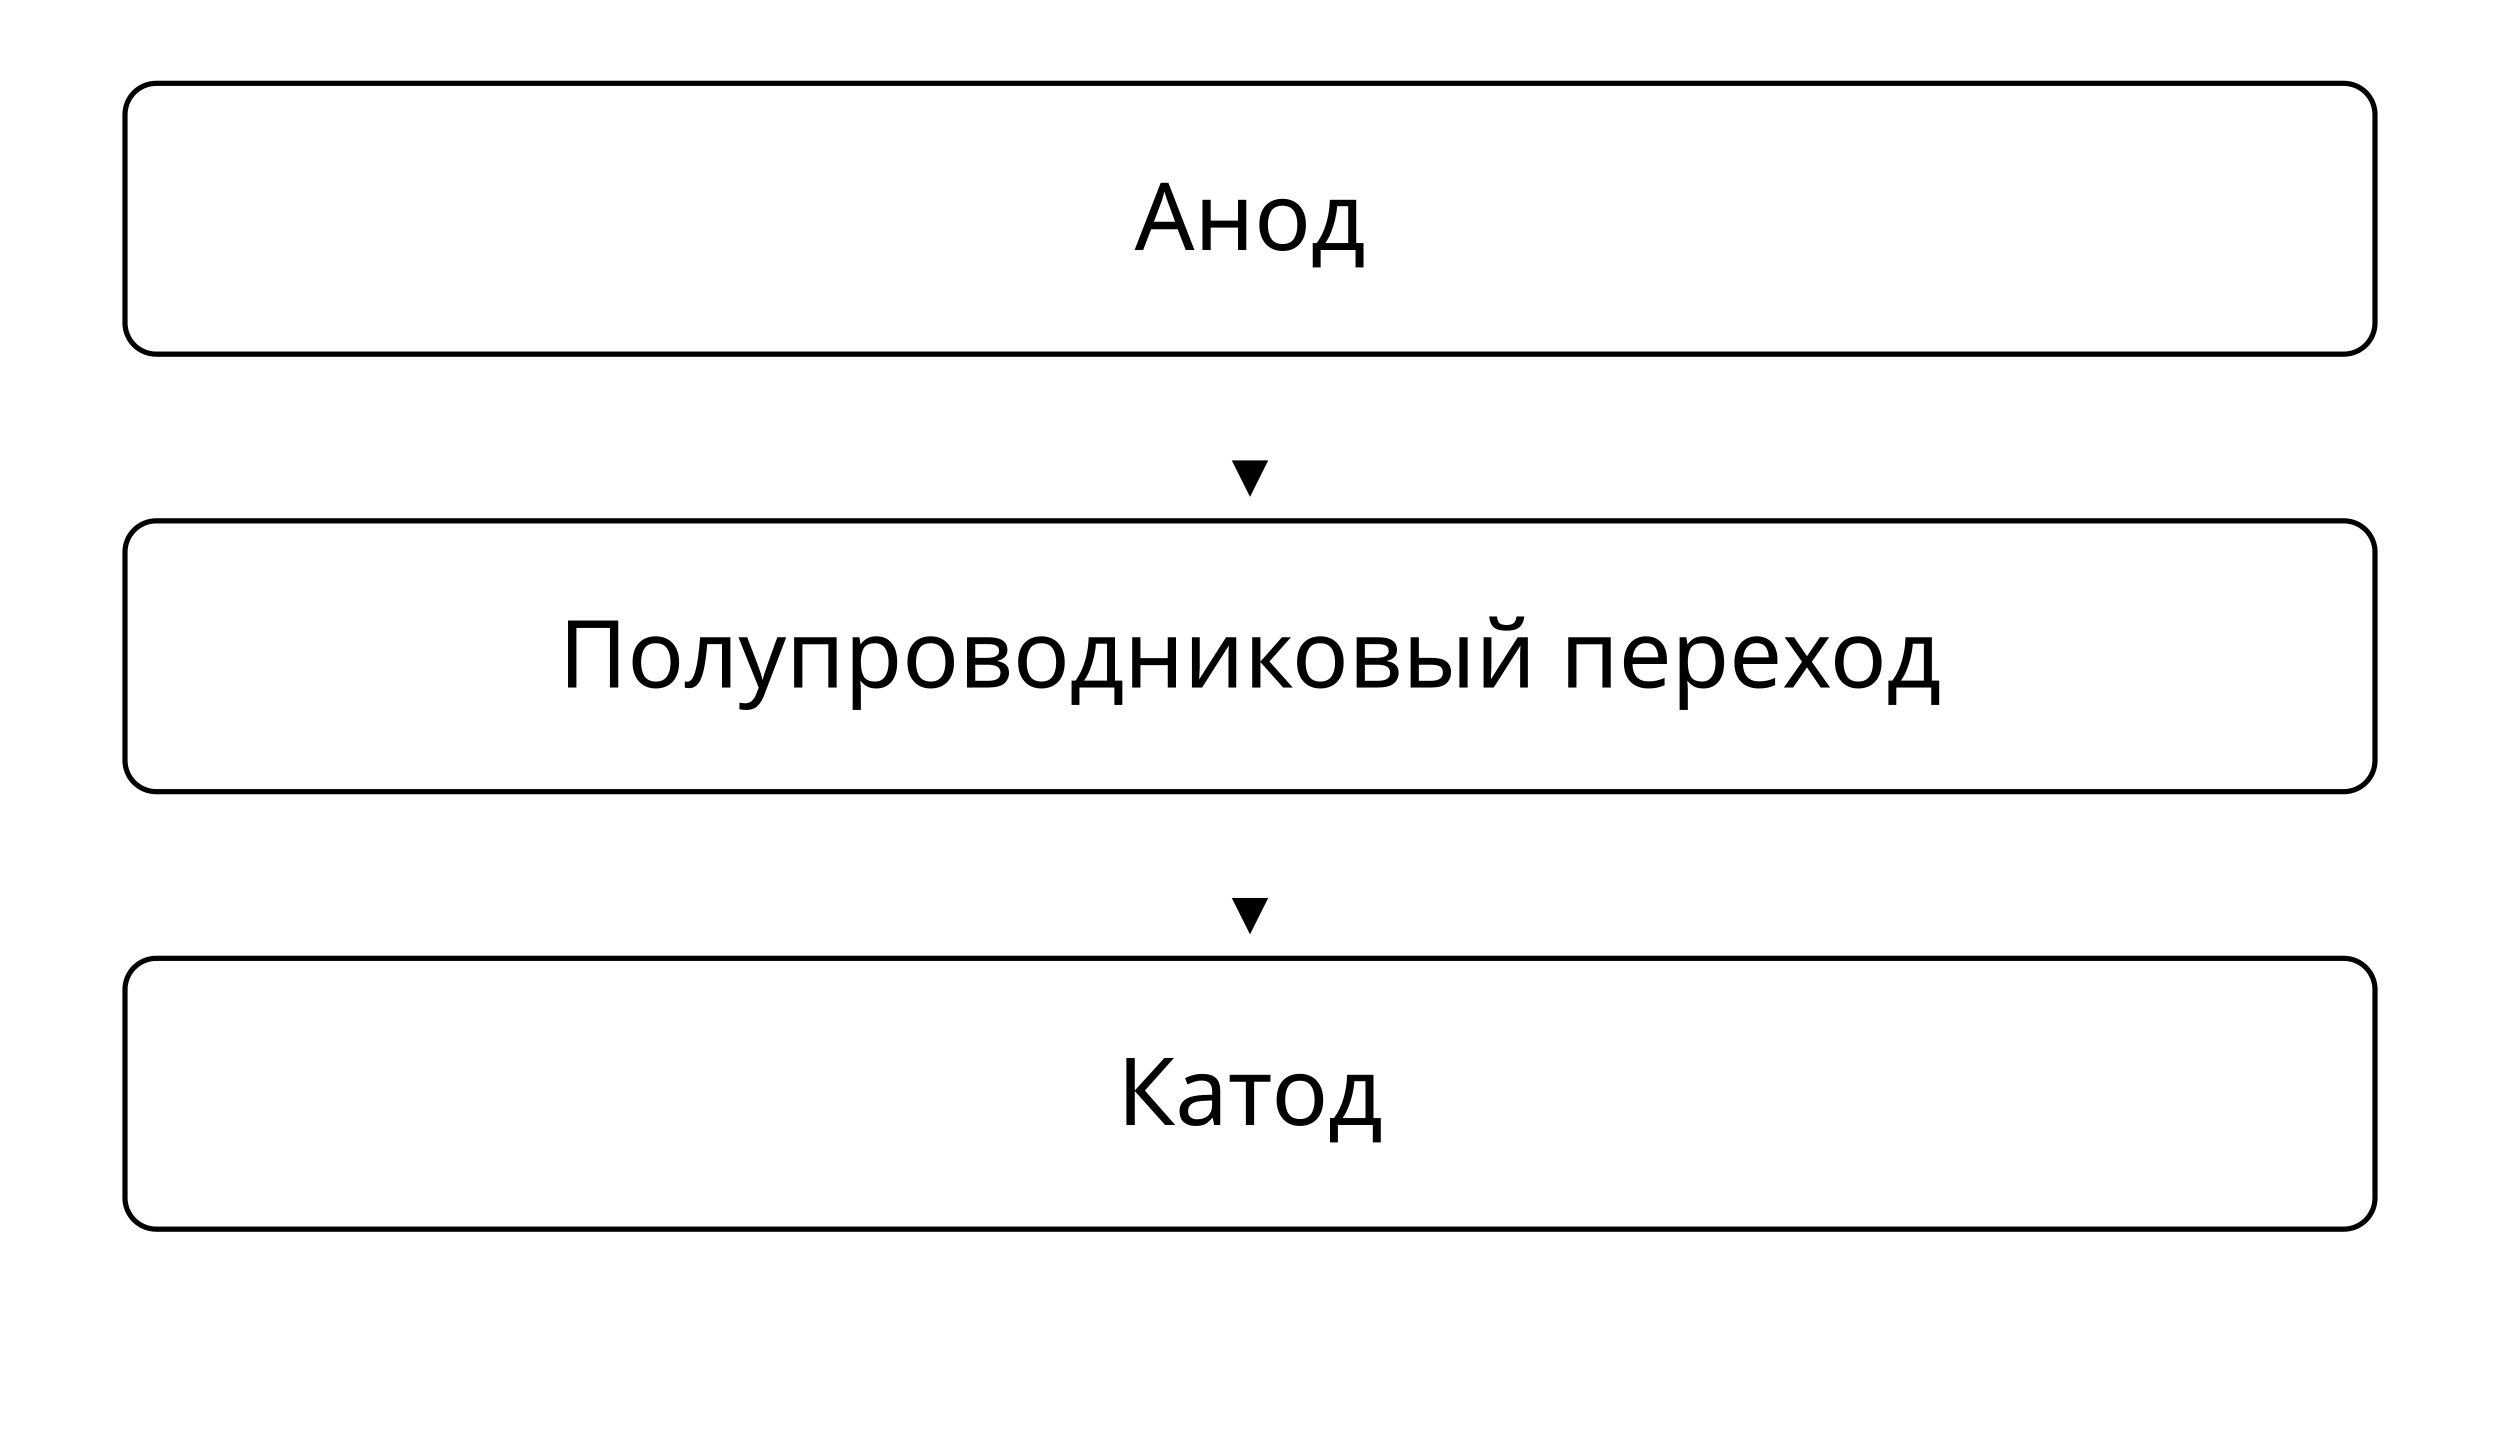
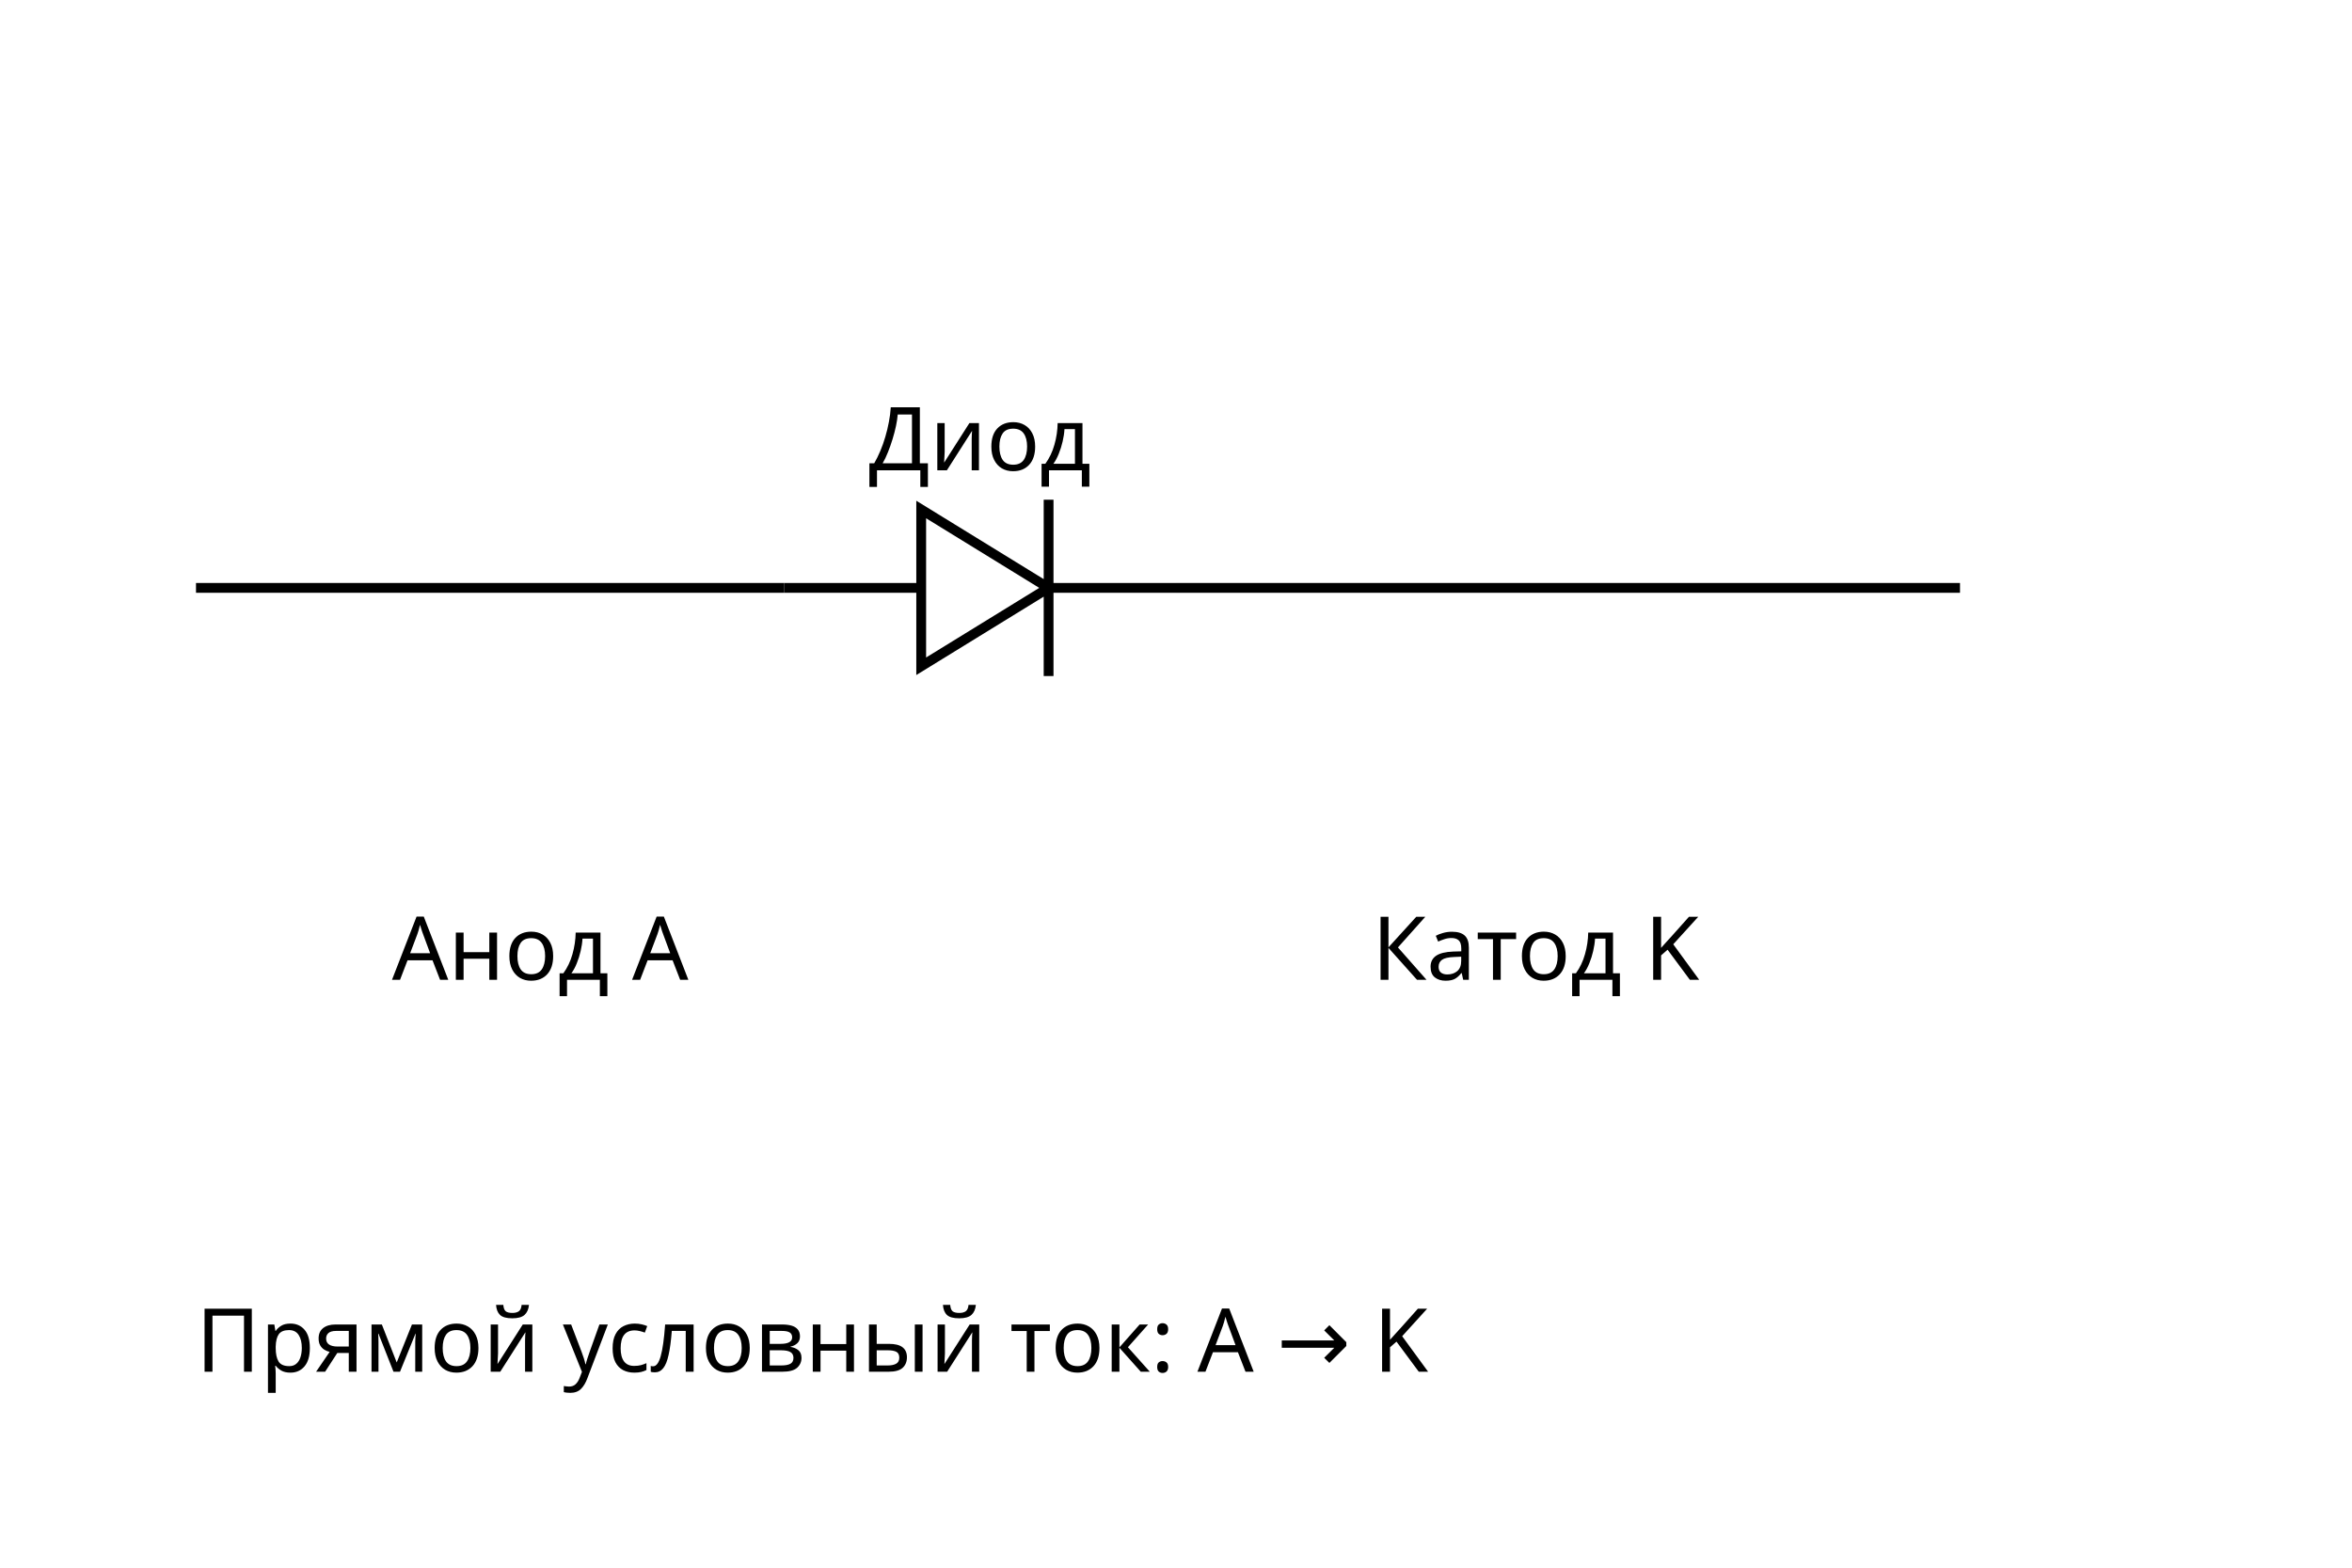
- <svg xmlns="http://www.w3.org/2000/svg" viewBox="0 0 480 276" role="img">
+ <svg xmlns="http://www.w3.org/2000/svg" viewBox="0 0 480 320" role="img">
  <defs>
    <marker id="arrow" viewBox="0 0 10 10" refX="8" refY="5" markerWidth="7" markerHeight="7" orient="auto-start-reverse">
      <path d="M0 0L10 5L0 10" fill="currentColor" />
    </marker>
  </defs>
  <g font-family="system-ui" font-size="18" fill="currentColor" stroke="none">
-     <rect x="24" y="16" width="432" height="52" rx="6" fill="none" stroke="currentColor" />
-     <text x="240" y="48" text-anchor="middle">Анод</text>
-     <line x1="240" y1="68" x2="240" y2="94" marker-end="url(#arrow)" />
-     <rect x="24" y="100" width="432" height="52" rx="6" fill="none" stroke="currentColor" />
-     <text x="240" y="132" text-anchor="middle">Полупроводниковый переход</text>
-     <line x1="240" y1="152" x2="240" y2="178" marker-end="url(#arrow)" />
-     <rect x="24" y="184" width="432" height="52" rx="6" fill="none" stroke="currentColor" />
-     <text x="240" y="216" text-anchor="middle">Катод</text>
+     <g transform="translate(200 120) rotate(0)">
+       <path d="M-40 0H-12M-12 -16L14 0L-12 16ZM14 -18V18M14 0H40" fill="none" stroke="currentColor" stroke-width="2" />
+     </g>
+     <text x="200" y="96" text-anchor="middle">Диод</text>
+     <path d="M40 120H160V120" fill="none" stroke="currentColor" stroke-width="2" />
+     <path d="M240 120H400V120" fill="none" stroke="currentColor" stroke-width="2" />
+     <text x="80" y="200">Анод A</text>
+     <text x="280" y="200">Катод K</text>
+     <text x="40" y="280">Прямой условный ток: A → K</text>
  </g>
</svg>
